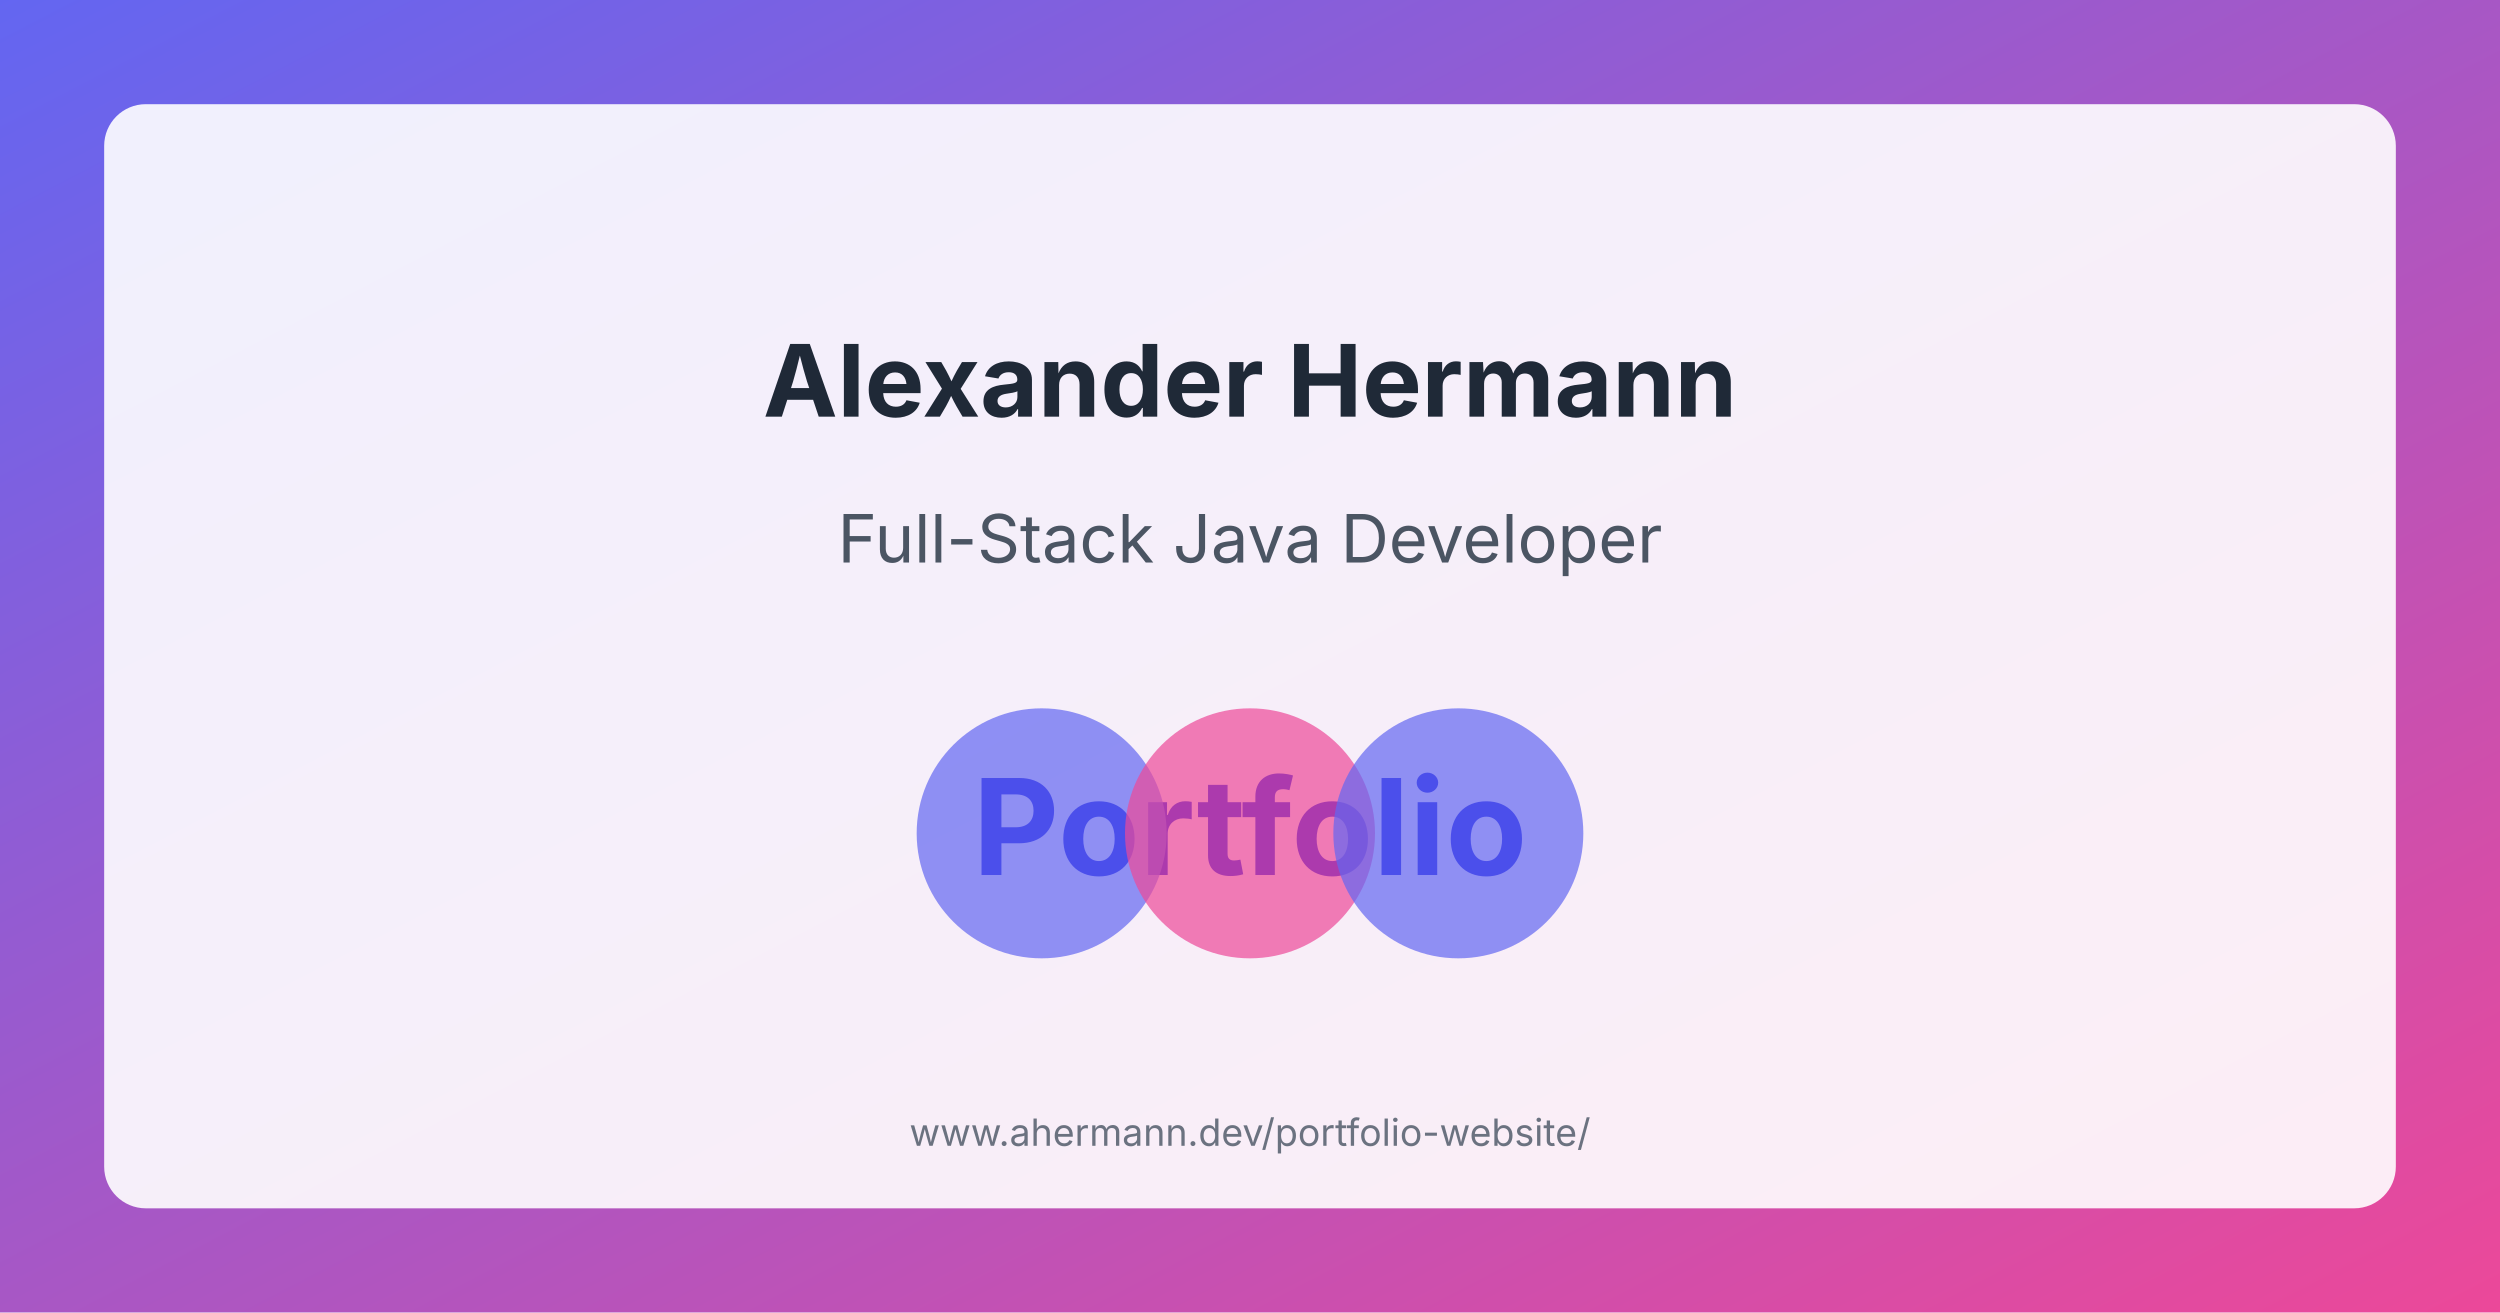
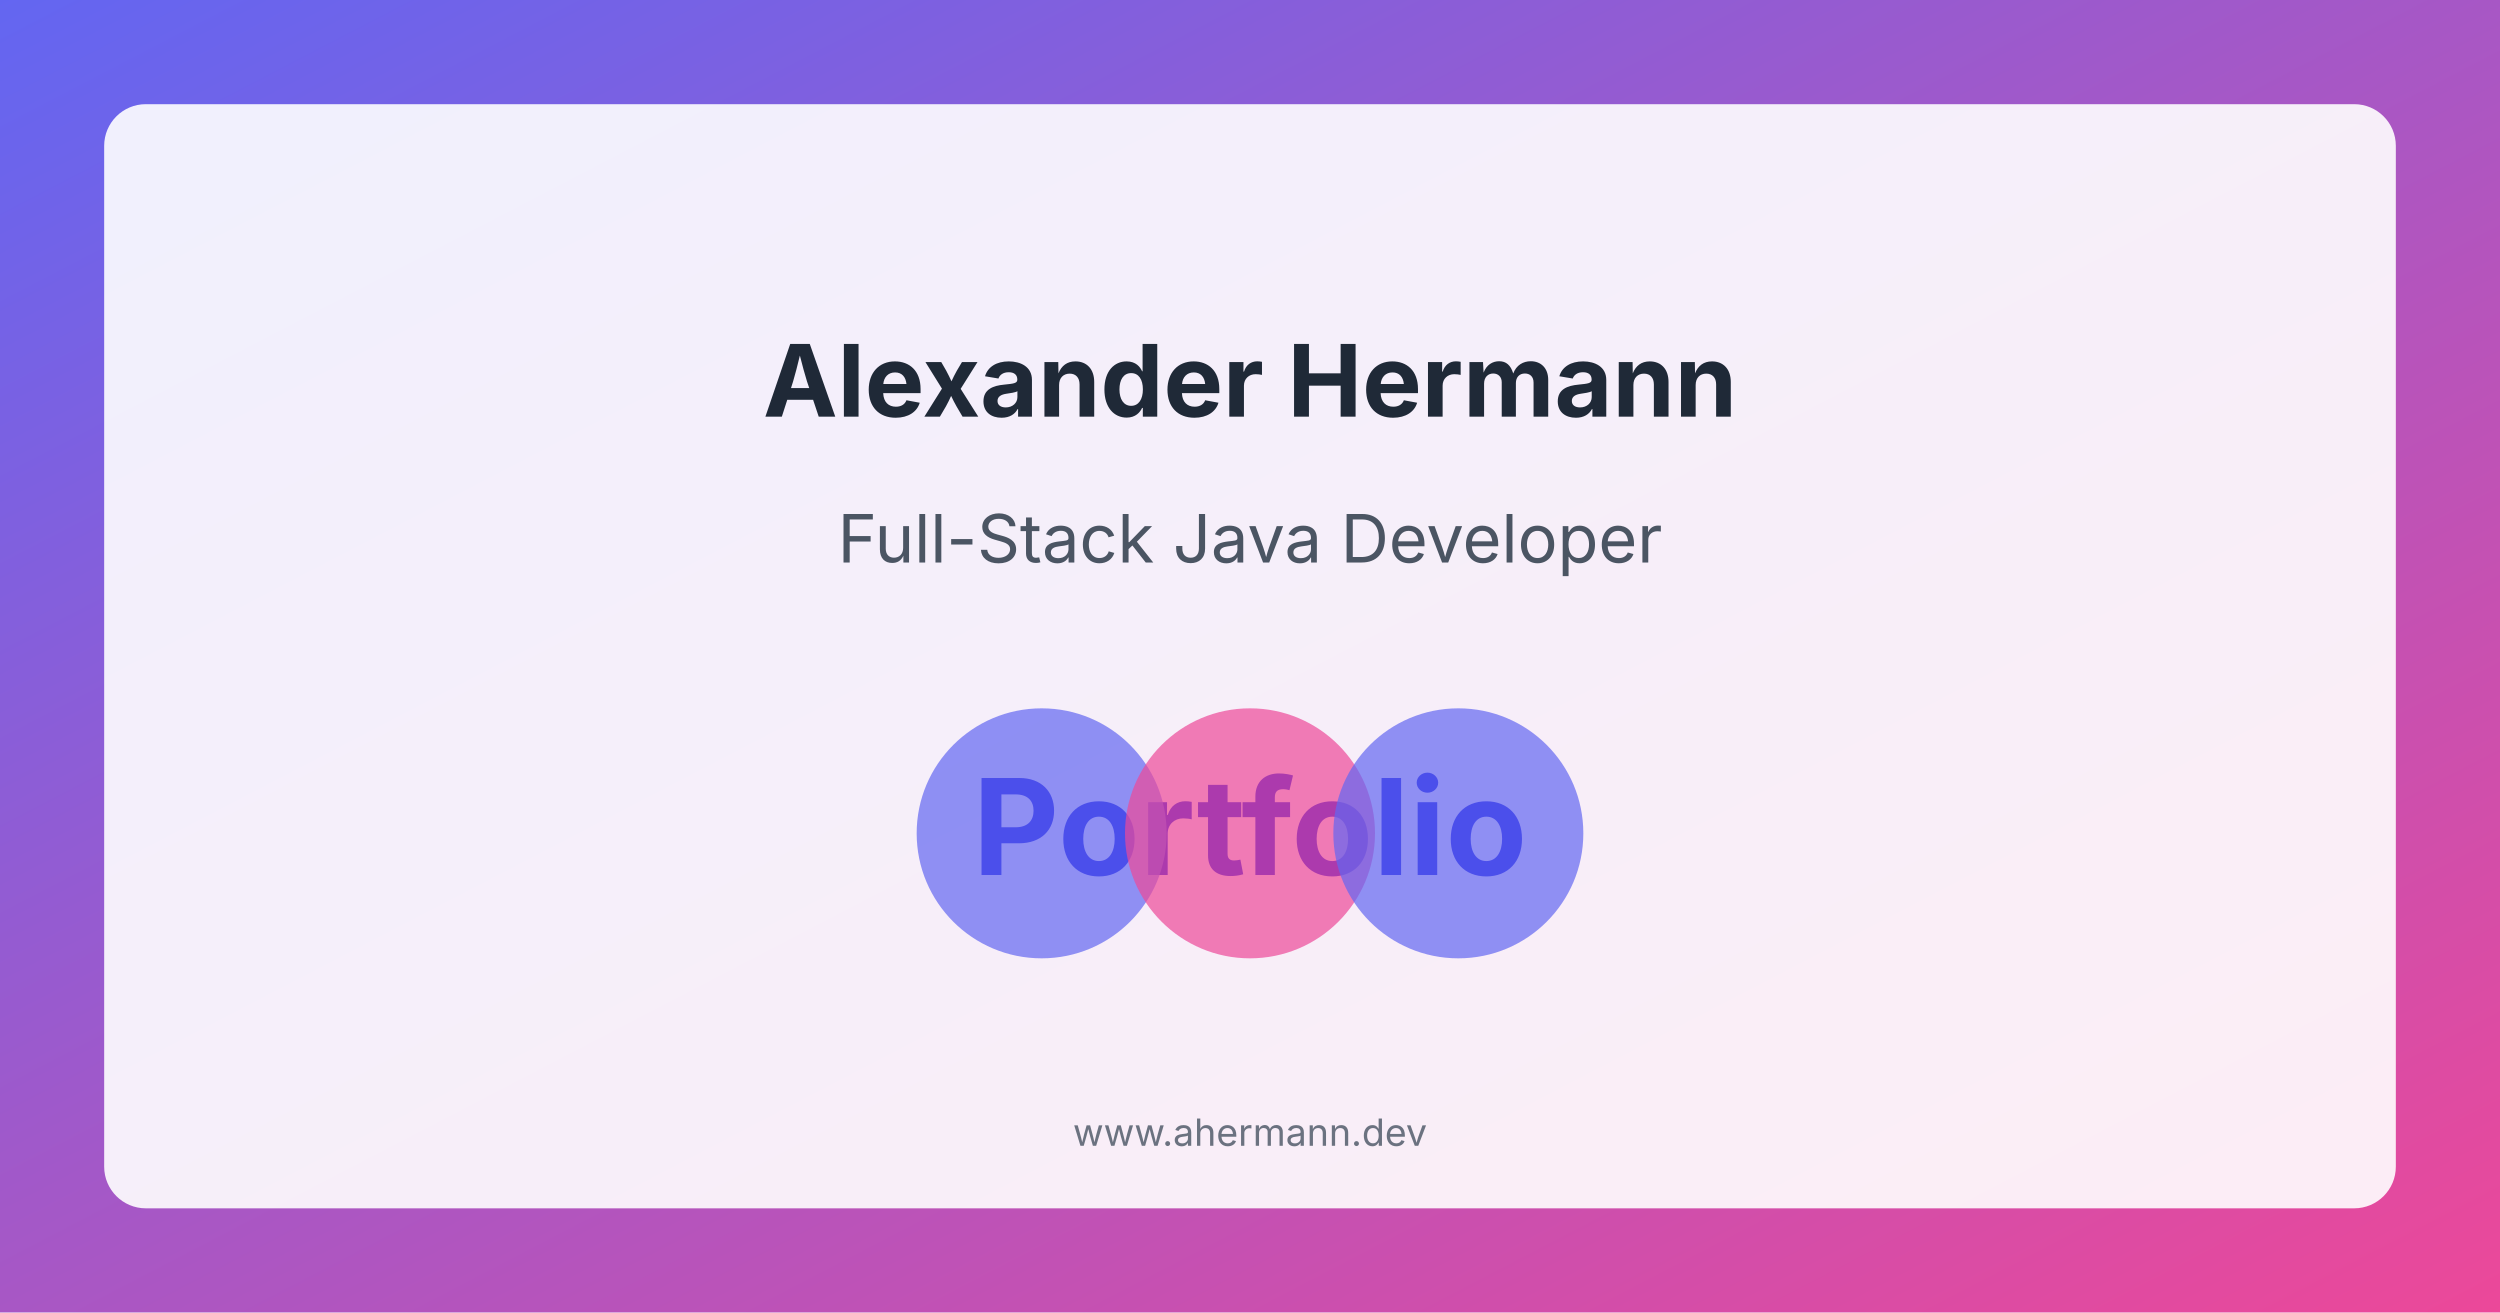
<svg xmlns="http://www.w3.org/2000/svg" width="1200" height="630" viewBox="0 0 1200 630">
  <defs>
    <linearGradient id="gradient" x1="0%" y1="0%" x2="100%" y2="100%">
      <stop offset="0%" stop-color="#6366f1" />
      <stop offset="100%" stop-color="#ec4899" />
    </linearGradient>
  </defs>
  <rect width="1200" height="630" fill="url(#gradient)" />
  <rect x="50" y="50" width="1100" height="530" rx="20" fill="rgba(255, 255, 255, 0.9)" />
  <g font-family="Inter, sans-serif">
    <text x="600" y="200" text-anchor="middle" font-size="48" font-weight="700" fill="#1f2937">
      Alexander Hermann
    </text>
    <text x="600" y="270" text-anchor="middle" font-size="32" font-weight="400" fill="#4b5563">
      Full-Stack Java Developer
    </text>
    <text x="600" y="420" text-anchor="middle" font-size="64" font-weight="700" fill="#1316ddff">
      Portfolio
    </text>
  </g>
  <g transform="translate(500, 400)">
    <circle cx="0" cy="0" r="60" fill="#6366f1" opacity="0.7" />
    <circle cx="100" cy="0" r="60" fill="#ec4899" opacity="0.7" />
    <circle cx="200" cy="0" r="60" fill="#6366f1" opacity="0.7" />
  </g>
  <text x="600" y="550" text-anchor="middle" font-family="Inter, sans-serif" font-size="18" fill="#6b7280">
-     www.ahermann.dev/portfolio-website/
+     www.ahermann.dev
  </text>
</svg>
